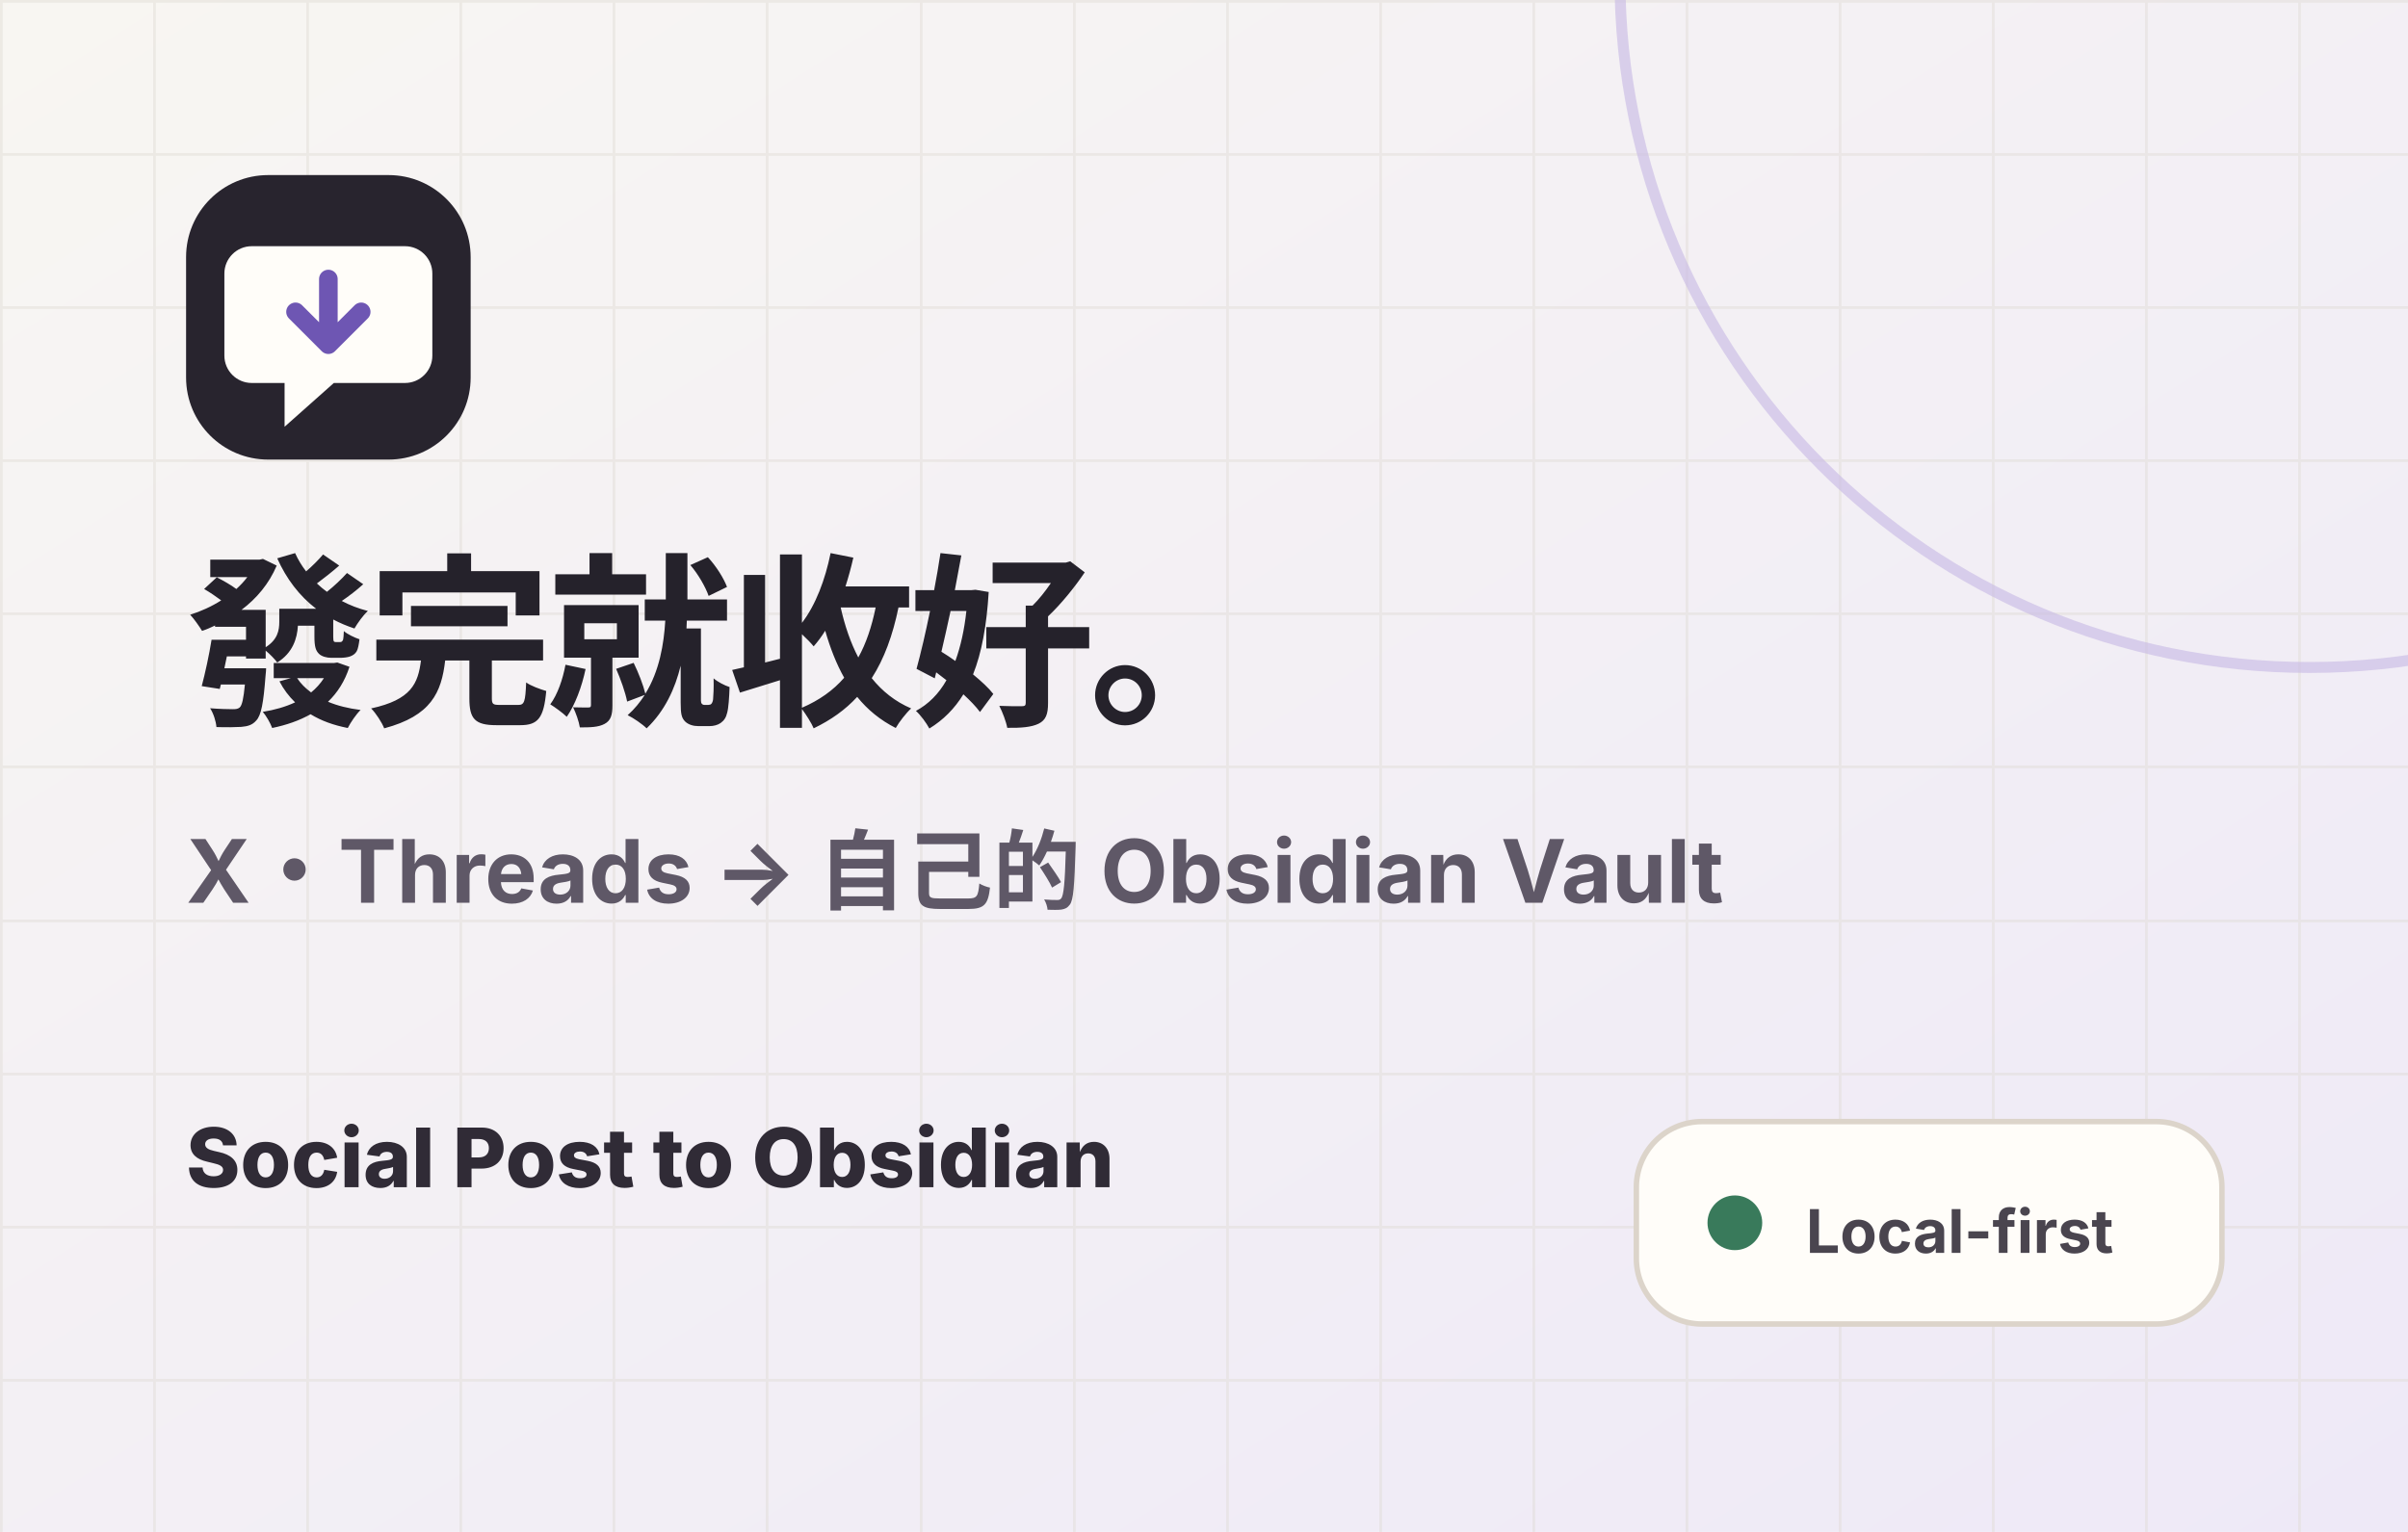
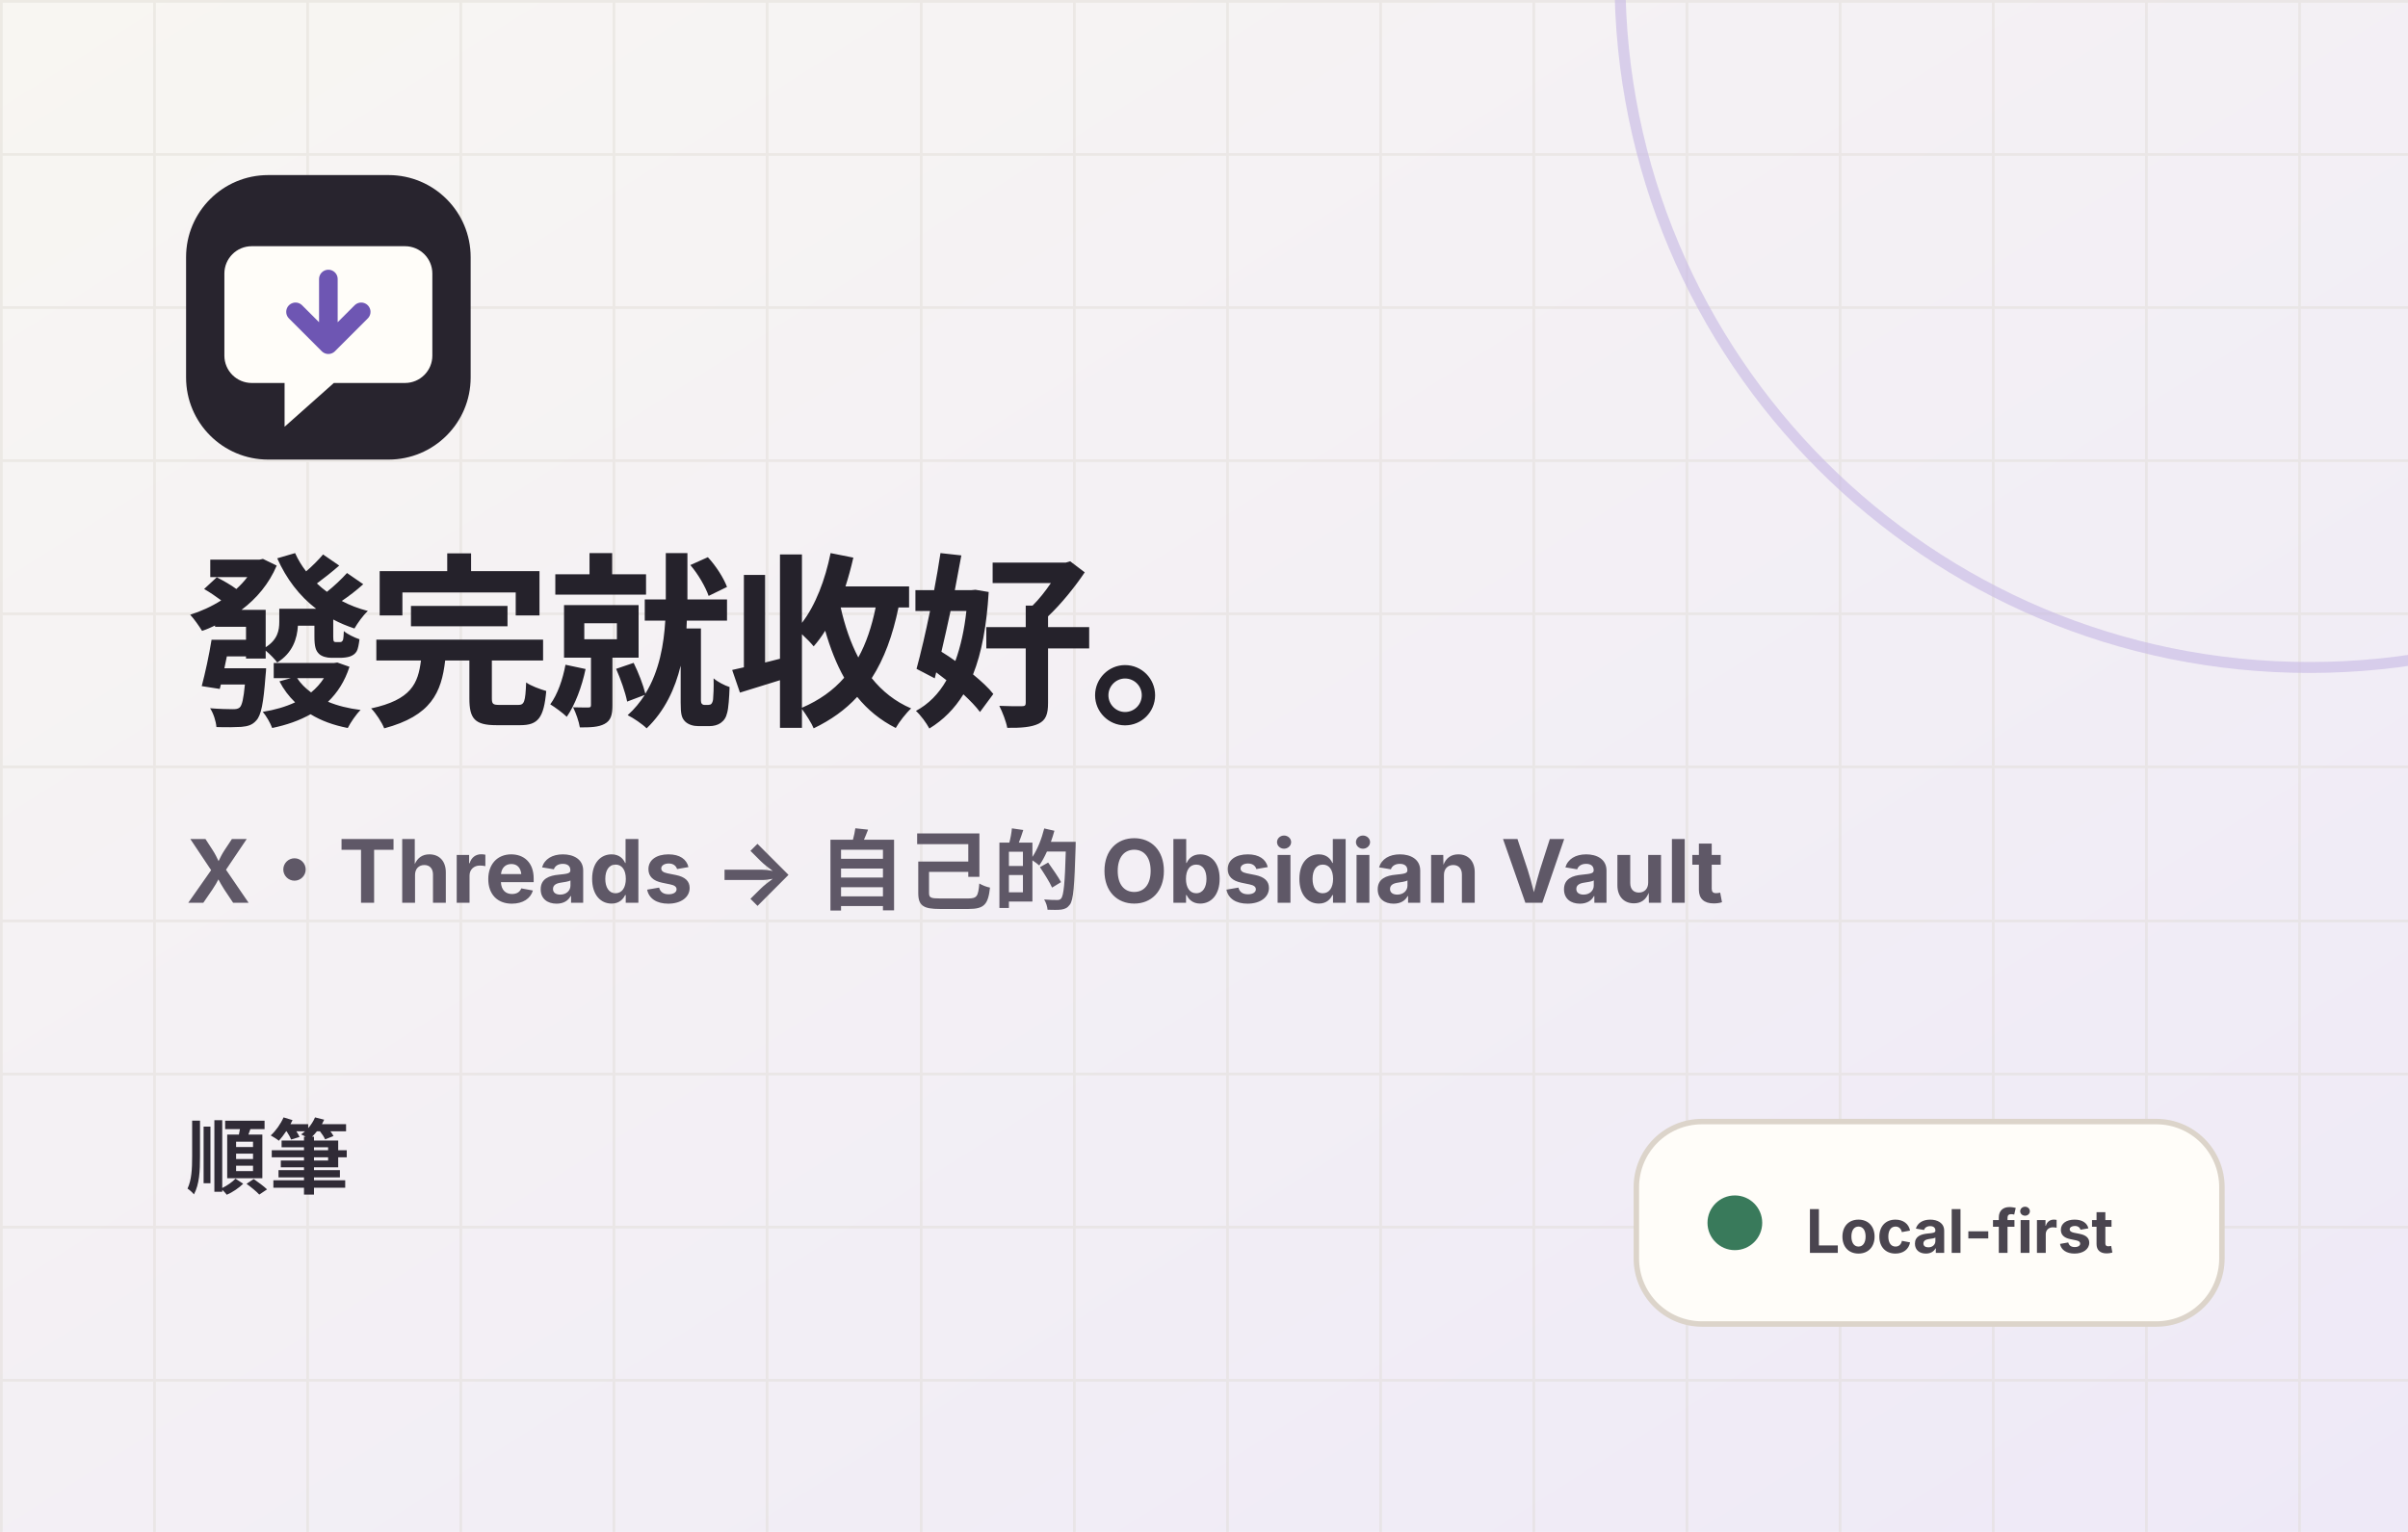
<svg xmlns="http://www.w3.org/2000/svg" width="440" height="280" viewBox="0 0 440 280">
  <defs>
    <pattern id="grid" width="28" height="28" patternUnits="userSpaceOnUse">
      <path d="M28 0H0V28" fill="none" stroke="#ded9d2" opacity=".42" />
    </pattern>
    <linearGradient id="wash" x1="0" y1="0" x2="1" y2="1">
      <stop stop-color="#f8f6f2" />
      <stop offset="1" stop-color="#eee9f7" />
    </linearGradient>
  </defs>
  <rect width="440" height="280" fill="url(#wash)" />
  <rect width="440" height="280" fill="url(#grid)" />
  <circle cx="422" cy="-4" r="126" fill="none" stroke="#cabce5" stroke-width="2" opacity=".65" />
  <g font-family="-apple-system, BlinkMacSystemFont, 'Noto Sans TC', sans-serif">
    <g transform="translate(34 32)">
      <rect width="52" height="52" rx="15" fill="#28242e" />
      <path d="M12 13h28a5 5 0 0 1 5 5v15a5 5 0 0 1-5 5H27l-9 8v-8h-6a5 5 0 0 1-5-5V18a5 5 0 0 1 5-5Z" fill="#fffdf9" />
      <path d="M26 19v12m-6-6 6 6 6-6" fill="none" stroke="#6e56b3" stroke-width="3.4" stroke-linecap="round" stroke-linejoin="round" />
    </g>
    <text x="34" y="130" fill="#25222b" font-size="34" font-weight="840" letter-spacing="-1">發完就收好。</text>
    <text x="34" y="165" fill="#5f5867" font-size="16" font-weight="650">X・Threads → 自己的 Obsidian Vault</text>
-     <text x="34" y="217" fill="#302b36" font-size="15" font-weight="790">Social Post to Obsidian</text>
+     <text x="34" y="217" fill="#302b36" font-size="15" font-weight="790">順筆</text>
    <g transform="translate(299 205)">
      <rect width="107" height="37" rx="12" fill="#fffdf9" stroke="#dcd4ca" />
      <circle cx="18" cy="18.5" r="5" fill="#397a5b" />
      <text x="31" y="24" fill="#4a454f" font-size="11" font-weight="750">Local-first</text>
    </g>
  </g>
</svg>
